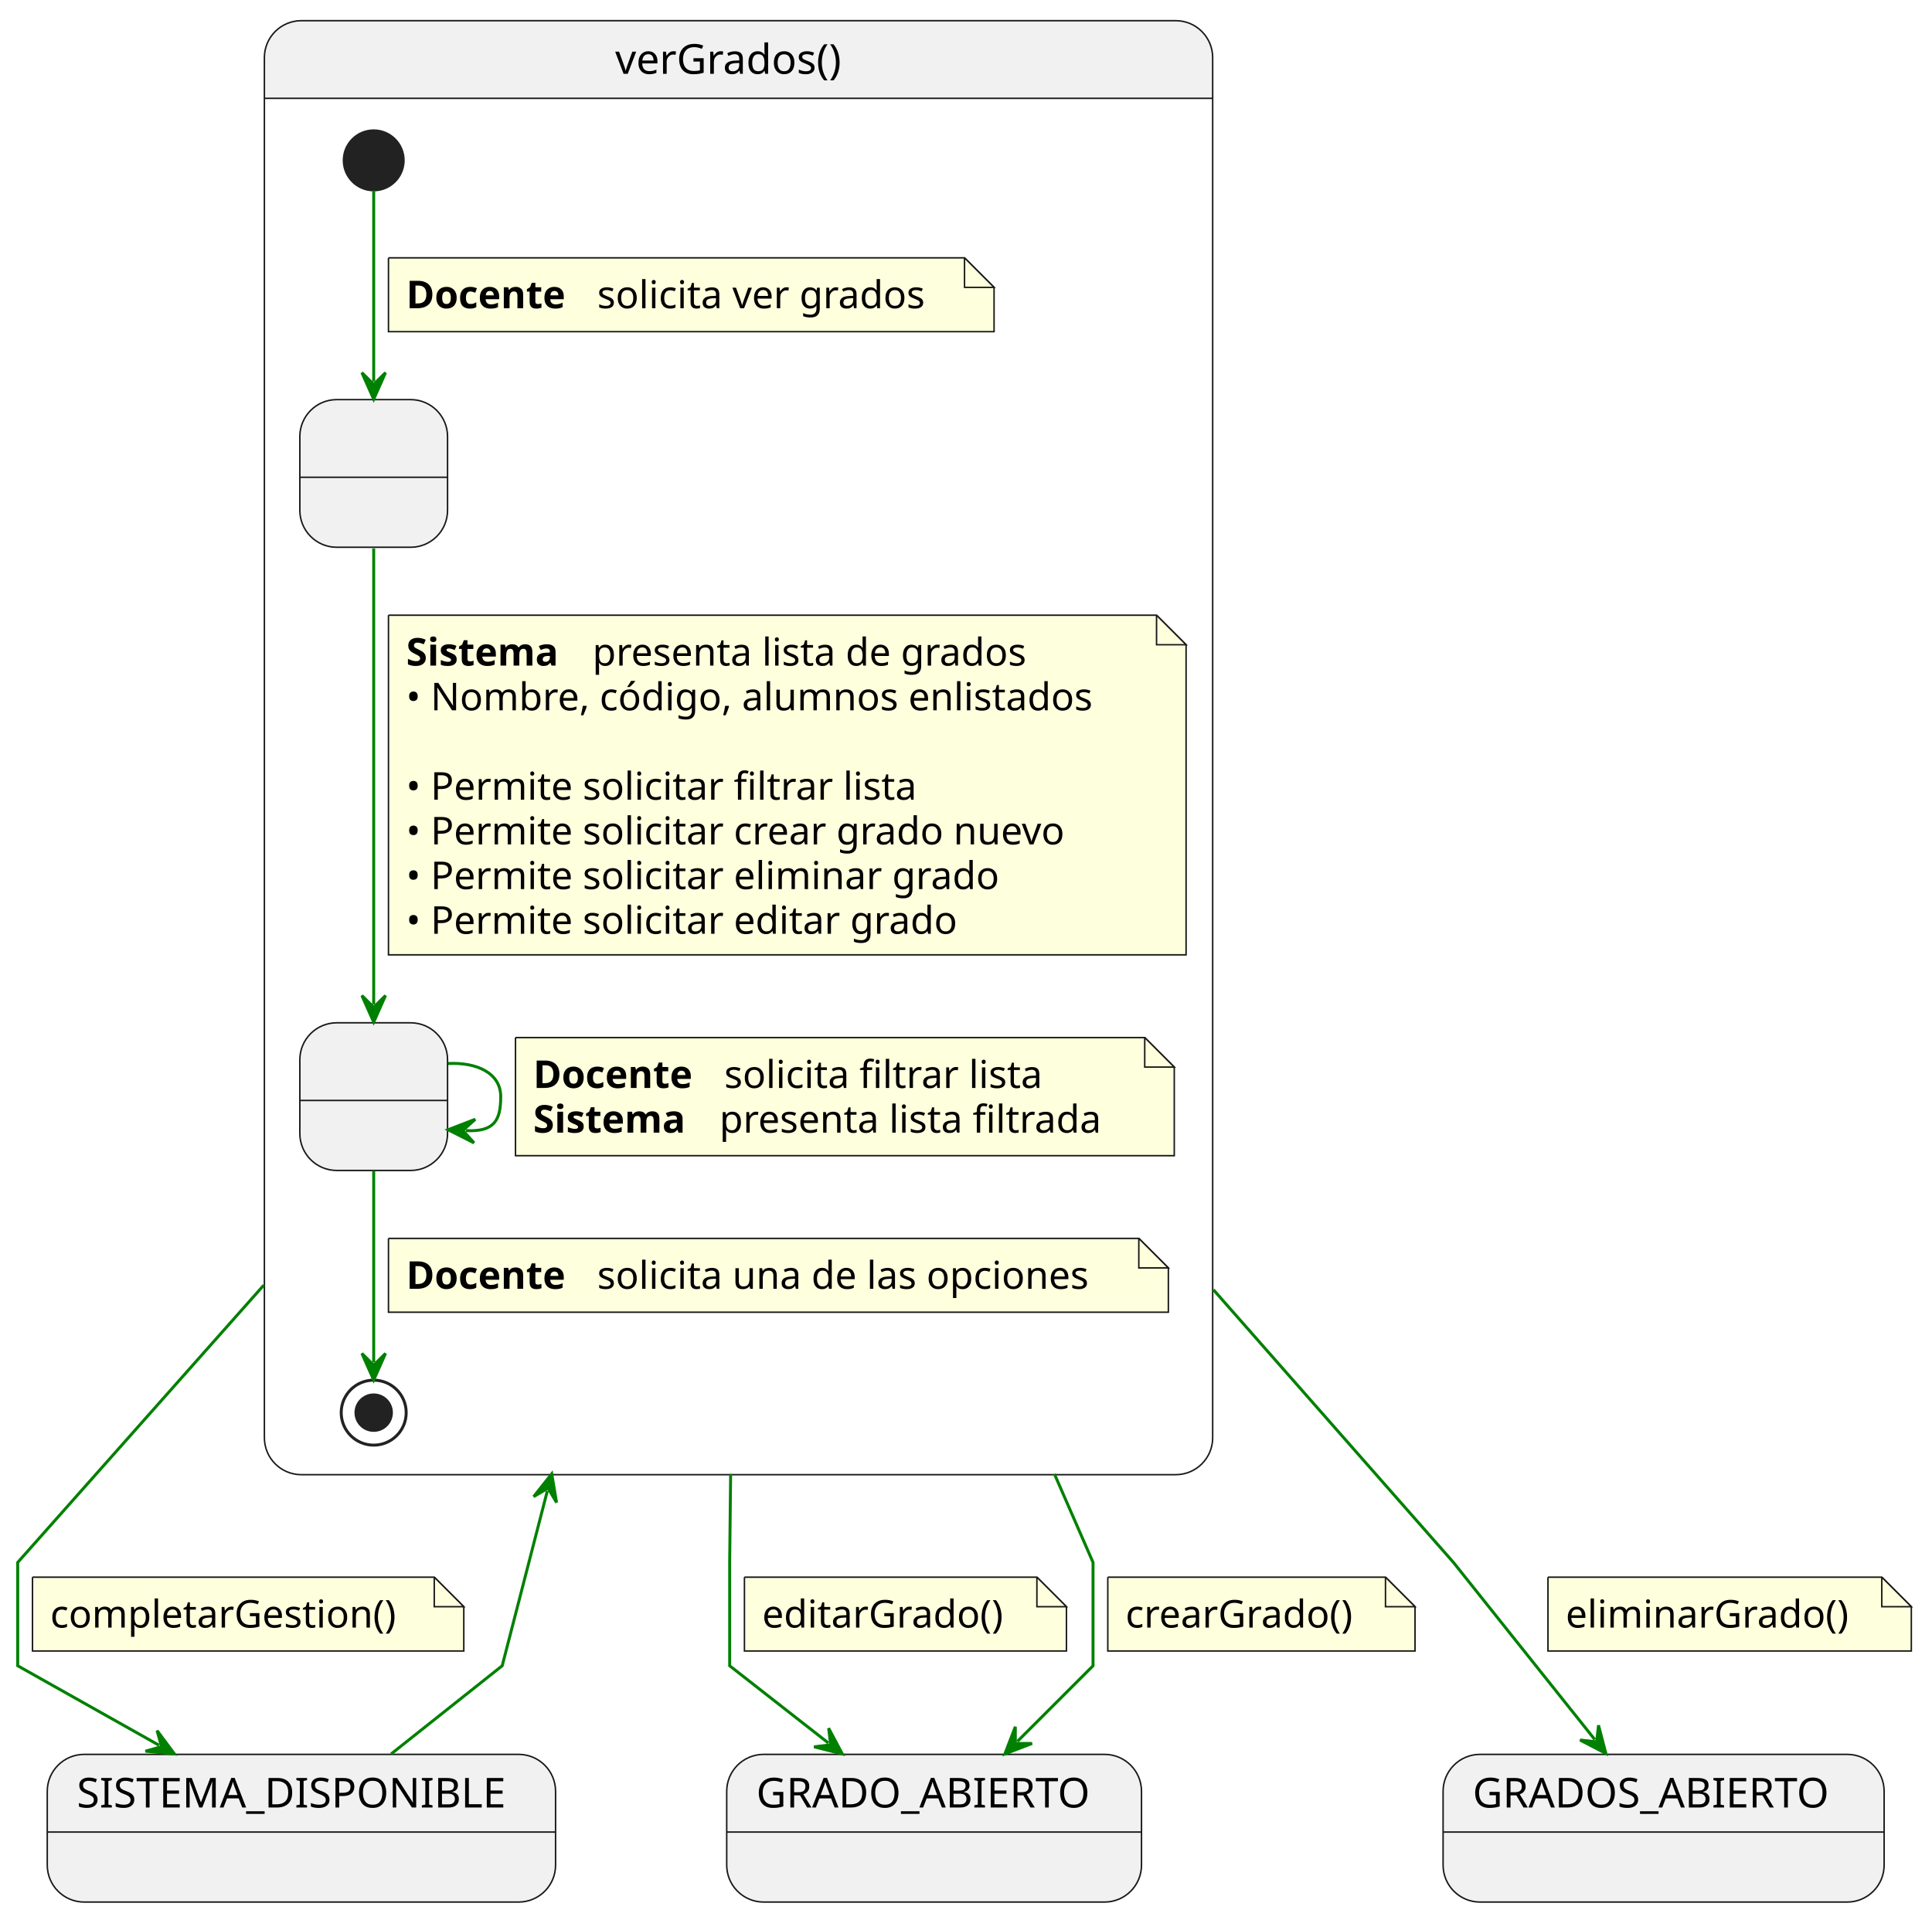
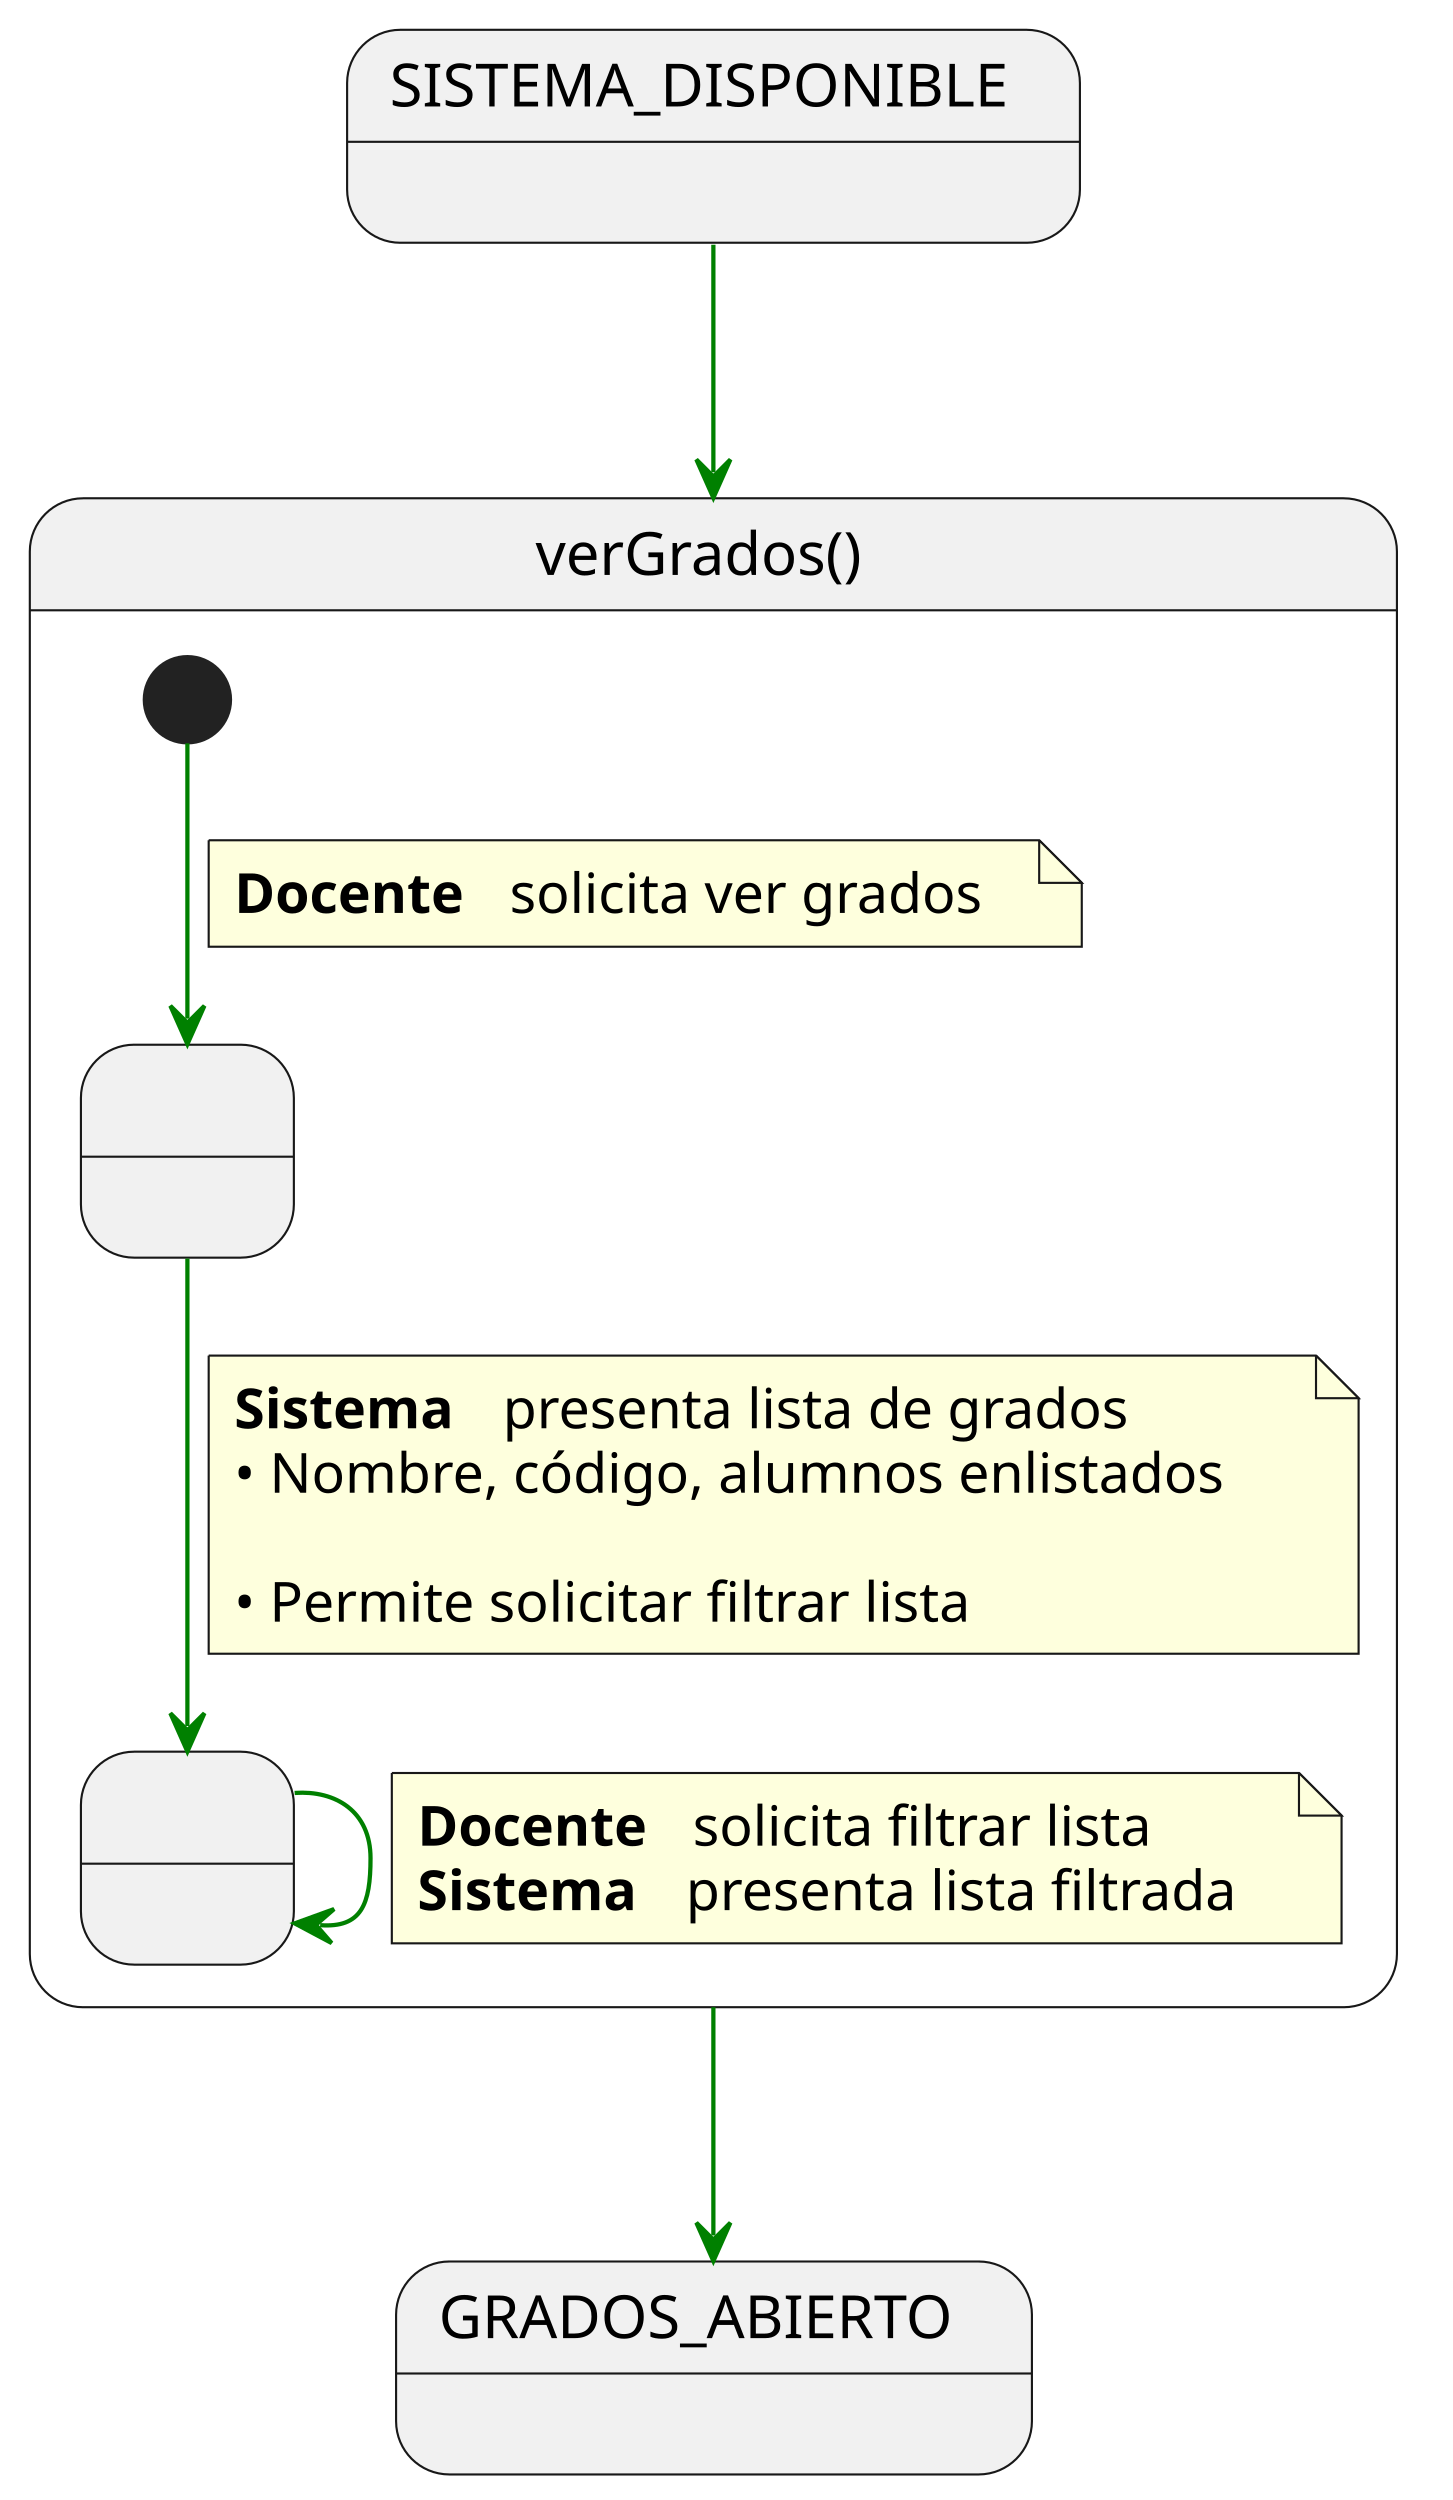
- <svg xmlns="http://www.w3.org/2000/svg" contentStyleType="text/css" data-diagram-type="STATE" height="650px" preserveAspectRatio="none" style="width:654px;height:650px;background:#FFFFFF;" version="1.1" viewBox="0 0 654 650" width="654px" zoomAndPan="magnify">
+ <svg xmlns="http://www.w3.org/2000/svg" contentStyleType="text/css" data-diagram-type="STATE" height="587px" preserveAspectRatio="none" style="width:341px;height:587px;background:#FFFFFF;" version="1.1" viewBox="0 0 341 587" width="341px" zoomAndPan="magnify">
  <defs />
  <g>
-     <path d="M102,7 L398,7 A12.5,12.5 0 0 1 410.5,19.5 L410.5,33.297 L89.5,33.297 L89.5,19.5 A12.5,12.5 0 0 1 102,7" fill="#F1F1F1" />
-     <rect fill="none" height="492.297" rx="12.5" ry="12.5" style="stroke:#181818;stroke-width:0.5;" width="321" x="89.5" y="7" />
-     <line style="stroke:#181818;stroke-width:0.5;" x1="89.5" x2="410.5" y1="33.297" y2="33.297" />
-     <text fill="#000000" font-family="sans-serif" font-size="14" lengthAdjust="spacing" textLength="83.508" x="208.246" y="24.995">verGrados()</text>
+     <path d="M19.5,117 L315.5,117 A12.5,12.5 0 0 1 328,129.5 L328,143.297 L7,143.297 L7,129.5 A12.5,12.5 0 0 1 19.5,117" fill="#F1F1F1" />
+     <rect fill="none" height="354.297" rx="12.5" ry="12.5" style="stroke:#181818;stroke-width:0.5;" width="321" x="7" y="117" />
+     <line style="stroke:#181818;stroke-width:0.5;" x1="7" x2="328" y1="143.297" y2="143.297" />
+     <text fill="#000000" font-family="sans-serif" font-size="14" lengthAdjust="spacing" textLength="83.508" x="125.746" y="134.995">verGrados()</text>
    <g id="verGrados.MostrandoGrados">
-       <rect fill="#F1F1F1" height="50" rx="12.5" ry="12.5" style="stroke:#181818;stroke-width:0.5;" width="50" x="101.5" y="135.297" />
-       <line style="stroke:#181818;stroke-width:0.5;" x1="101.5" x2="151.5" y1="161.594" y2="161.594" />
-       <text fill="#000000" font-family="sans-serif" font-size="14" lengthAdjust="spacing" textLength="4.45" x="124.275" y="153.292"> </text>
+       <rect fill="#F1F1F1" height="50" rx="12.5" ry="12.5" style="stroke:#181818;stroke-width:0.5;" width="50" x="19" y="245.297" />
+       <line style="stroke:#181818;stroke-width:0.5;" x1="19" x2="69" y1="271.594" y2="271.594" />
+       <text fill="#000000" font-family="sans-serif" font-size="14" lengthAdjust="spacing" textLength="4.45" x="41.775" y="263.292"> </text>
    </g>
    <g id="verGrados.FiltrandoGrados">
-       <rect fill="#F1F1F1" height="50" rx="12.5" ry="12.5" style="stroke:#181818;stroke-width:0.5;" width="50" x="101.5" y="346.297" />
-       <line style="stroke:#181818;stroke-width:0.5;" x1="101.5" x2="151.5" y1="372.594" y2="372.594" />
-       <text fill="#000000" font-family="sans-serif" font-size="14" lengthAdjust="spacing" textLength="4.45" x="124.275" y="364.292"> </text>
+       <rect fill="#F1F1F1" height="50" rx="12.5" ry="12.5" style="stroke:#181818;stroke-width:0.5;" width="50" x="19" y="411.297" />
+       <line style="stroke:#181818;stroke-width:0.5;" x1="19" x2="69" y1="437.594" y2="437.594" />
+       <text fill="#000000" font-family="sans-serif" font-size="14" lengthAdjust="spacing" textLength="4.45" x="41.775" y="429.292"> </text>
    </g>
-     <ellipse cx="126.5" cy="54.297" fill="#222222" rx="10" ry="10" style="stroke:#222222;stroke-width:1;" />
-     <ellipse cx="126.5" cy="478.297" fill="none" rx="11" ry="11" style="stroke:#222222;stroke-width:1;" />
-     <ellipse cx="126.5" cy="478.297" fill="#222222" rx="6" ry="6" style="stroke:#222222;stroke-width:1;" />
+     <ellipse cx="44" cy="164.297" fill="#222222" rx="10" ry="10" style="stroke:#222222;stroke-width:1;" />
    <g class="link" data-entity-1=".start.verGrados" data-entity-2="MostrandoGrados" data-source-line="8" data-uid="lnk3" id="link_.start.verGrados_MostrandoGrados">
-       <path d="M126.5,64.527 C126.5,80.237 126.5,106.657 126.5,129.167" fill="none" id="*start*verGrados-to-MostrandoGrados" style="stroke:#008000;stroke-width:1;" />
-       <polygon fill="#008000" points="126.5,135.167,130.5,126.167,126.5,130.167,122.5,126.167,126.5,135.167" style="stroke:#008000;stroke-width:1;" />
-       <path d="M131.5,87.297 L131.5,112.297 L336.5,112.297 L336.5,97.297 L326.5,87.297 L131.5,87.297" fill="#FEFFDD" style="stroke:#181818;stroke-width:0.5;" />
-       <path d="M326.5,87.297 L326.5,97.297 L336.5,97.297 L326.5,87.297" fill="#FEFFDD" style="stroke:#181818;stroke-width:0.5;" />
-       <text fill="#000000" font-family="sans-serif" font-size="13" font-weight="bold" lengthAdjust="spacing" textLength="60.531" x="137.5" y="104.364">Docente</text>
-       <text fill="#000000" font-family="sans-serif" font-size="13" lengthAdjust="spacing" textLength="119.615" x="202.164" y="104.364">solicita ver grados</text>
+       <path d="M44,174.527 C44,190.237 44,216.657 44,239.167" fill="none" id="*start*verGrados-to-MostrandoGrados" style="stroke:#008000;stroke-width:1;" />
+       <polygon fill="#008000" points="44,245.167,48,236.167,44,240.167,40,236.167,44,245.167" style="stroke:#008000;stroke-width:1;" />
+       <path d="M49,197.297 L49,222.297 L254,222.297 L254,207.297 L244,197.297 L49,197.297" fill="#FEFFDD" style="stroke:#181818;stroke-width:0.5;" />
+       <path d="M244,197.297 L244,207.297 L254,207.297 L244,197.297" fill="#FEFFDD" style="stroke:#181818;stroke-width:0.5;" />
+       <text fill="#000000" font-family="sans-serif" font-size="13" font-weight="bold" lengthAdjust="spacing" textLength="60.531" x="55" y="214.364">Docente</text>
+       <text fill="#000000" font-family="sans-serif" font-size="13" lengthAdjust="spacing" textLength="119.615" x="119.664" y="214.364">solicita ver grados</text>
    </g>
    <g class="link" data-entity-1="MostrandoGrados" data-entity-2="FiltrandoGrados" data-source-line="13" data-uid="lnk4" id="link_MostrandoGrados_FiltrandoGrados">
-       <path d="M126.5,185.677 C126.5,225.957 126.5,299.897 126.5,340.067" fill="none" id="MostrandoGrados-to-FiltrandoGrados" style="stroke:#008000;stroke-width:1;" />
-       <polygon fill="#008000" points="126.5,346.067,130.5,337.067,126.5,341.067,122.5,337.067,126.5,346.067" style="stroke:#008000;stroke-width:1;" />
-       <path d="M131.5,208.297 L131.5,323.297 L401.5,323.297 L401.5,218.297 L391.5,208.297 L131.5,208.297" fill="#FEFFDD" style="stroke:#181818;stroke-width:0.5;" />
-       <path d="M391.5,208.297 L391.5,218.297 L401.5,218.297 L391.5,208.297" fill="#FEFFDD" style="stroke:#181818;stroke-width:0.5;" />
-       <text fill="#000000" font-family="sans-serif" font-size="13" font-weight="bold" lengthAdjust="spacing" textLength="58.906" x="137.5" y="225.364">Sistema</text>
-       <text fill="#000000" font-family="sans-serif" font-size="13" lengthAdjust="spacing" textLength="157.917" x="200.539" y="225.364">presenta lista de grados</text>
-       <text fill="#000000" font-family="sans-serif" font-size="13" lengthAdjust="spacing" textLength="249.292" x="137.5" y="240.497">• Nombre, código, alumnos enlistados</text>
-       <text fill="#000000" font-family="sans-serif" font-size="13" lengthAdjust="spacing" textLength="4.132" x="137.5" y="255.629"> </text>
-       <text fill="#000000" font-family="sans-serif" font-size="13" lengthAdjust="spacing" textLength="188.481" x="137.5" y="270.762">• Permite solicitar filtrar lista</text>
-       <text fill="#000000" font-family="sans-serif" font-size="13" lengthAdjust="spacing" textLength="241.693" x="137.5" y="285.895">• Permite solicitar crear grado nuevo</text>
-       <text fill="#000000" font-family="sans-serif" font-size="13" lengthAdjust="spacing" textLength="216.684" x="137.5" y="301.028">• Permite solicitar eliminar grado</text>
-       <text fill="#000000" font-family="sans-serif" font-size="13" lengthAdjust="spacing" textLength="201.906" x="137.5" y="316.161">• Permite solicitar editar grado</text>
+       <path d="M44,295.497 C44,326.587 44,374.247 44,405.267" fill="none" id="MostrandoGrados-to-FiltrandoGrados" style="stroke:#008000;stroke-width:1;" />
+       <polygon fill="#008000" points="44,411.267,48,402.267,44,406.267,40,402.267,44,411.267" style="stroke:#008000;stroke-width:1;" />
+       <path d="M49,318.297 L49,388.297 L319,388.297 L319,328.297 L309,318.297 L49,318.297" fill="#FEFFDD" style="stroke:#181818;stroke-width:0.5;" />
+       <path d="M309,318.297 L309,328.297 L319,328.297 L309,318.297" fill="#FEFFDD" style="stroke:#181818;stroke-width:0.5;" />
+       <text fill="#000000" font-family="sans-serif" font-size="13" font-weight="bold" lengthAdjust="spacing" textLength="58.906" x="55" y="335.364">Sistema</text>
+       <text fill="#000000" font-family="sans-serif" font-size="13" lengthAdjust="spacing" textLength="157.917" x="118.039" y="335.364">presenta lista de grados</text>
+       <text fill="#000000" font-family="sans-serif" font-size="13" lengthAdjust="spacing" textLength="249.292" x="55" y="350.497">• Nombre, código, alumnos enlistados</text>
+       <text fill="#000000" font-family="sans-serif" font-size="13" lengthAdjust="spacing" textLength="4.132" x="55" y="365.629"> </text>
+       <text fill="#000000" font-family="sans-serif" font-size="13" lengthAdjust="spacing" textLength="188.481" x="55" y="380.762">• Permite solicitar filtrar lista</text>
    </g>
-     <g class="link" data-entity-1="FiltrandoGrados" data-entity-2="FiltrandoGrados" data-source-line="24" data-uid="lnk5" id="link_FiltrandoGrados_FiltrandoGrados">
-       <path d="M151.68,360.087 C161.41,359.597 169.5,363.327 169.5,371.297 C169.5,379.267 167.402,383.299 157.672,382.809" fill="none" id="FiltrandoGrados-to-FiltrandoGrados" style="stroke:#008000;stroke-width:1;" />
-       <polygon fill="#008000" points="151.68,382.507,160.467,386.954,156.674,382.758,160.87,378.965,151.68,382.507" style="stroke:#008000;stroke-width:1;" />
-       <path d="M174.5,351.297 L174.5,391.297 L397.5,391.297 L397.5,361.297 L387.5,351.297 L174.5,351.297" fill="#FEFFDD" style="stroke:#181818;stroke-width:0.5;" />
-       <path d="M387.5,351.297 L387.5,361.297 L397.5,361.297 L387.5,351.297" fill="#FEFFDD" style="stroke:#181818;stroke-width:0.5;" />
-       <text fill="#000000" font-family="sans-serif" font-size="13" font-weight="bold" lengthAdjust="spacing" textLength="60.531" x="180.5" y="368.364">Docente</text>
-       <text fill="#000000" font-family="sans-serif" font-size="13" lengthAdjust="spacing" textLength="116.651" x="245.164" y="368.364">solicita filtrar lista</text>
-       <text fill="#000000" font-family="sans-serif" font-size="13" font-weight="bold" lengthAdjust="spacing" textLength="58.906" x="180.5" y="383.497">Sistema</text>
-       <text fill="#000000" font-family="sans-serif" font-size="13" lengthAdjust="spacing" textLength="139.42" x="243.539" y="383.497">presenta lista filtrada</text>
-     </g>
-     <g class="link" data-entity-1="FiltrandoGrados" data-entity-2=".end.verGrados" data-source-line="30" data-uid="lnk7" id="link_FiltrandoGrados_.end.verGrados">
-       <path d="M126.5,396.387 C126.5,418.787 126.5,445.067 126.5,461.247" fill="none" id="FiltrandoGrados-to-*end*verGrados" style="stroke:#008000;stroke-width:1;" />
-       <polygon fill="#008000" points="126.5,467.247,130.5,458.247,126.5,462.247,122.5,458.247,126.5,467.247" style="stroke:#008000;stroke-width:1;" />
-       <path d="M131.5,419.297 L131.5,444.297 L395.5,444.297 L395.5,429.297 L385.5,419.297 L131.5,419.297" fill="#FEFFDD" style="stroke:#181818;stroke-width:0.5;" />
-       <path d="M385.5,419.297 L385.5,429.297 L395.5,429.297 L385.5,419.297" fill="#FEFFDD" style="stroke:#181818;stroke-width:0.5;" />
-       <text fill="#000000" font-family="sans-serif" font-size="13" font-weight="bold" lengthAdjust="spacing" textLength="60.531" x="137.5" y="436.364">Docente</text>
-       <text fill="#000000" font-family="sans-serif" font-size="13" lengthAdjust="spacing" textLength="179.277" x="202.164" y="436.364">solicita una de las opciones</text>
+     <g class="link" data-entity-1="FiltrandoGrados" data-entity-2="FiltrandoGrados" data-source-line="21" data-uid="lnk5" id="link_FiltrandoGrados_FiltrandoGrados">
+       <path d="M69.18,420.987 C78.91,420.297 87,425.407 87,436.297 C87,447.187 84.895,452.721 75.165,452.031" fill="none" id="FiltrandoGrados-to-FiltrandoGrados" style="stroke:#008000;stroke-width:1;" />
+       <polygon fill="#008000" points="69.18,451.607,77.874,456.233,74.168,451.961,78.44,448.253,69.18,451.607" style="stroke:#008000;stroke-width:1;" />
+       <path d="M92,416.297 L92,456.297 L315,456.297 L315,426.297 L305,416.297 L92,416.297" fill="#FEFFDD" style="stroke:#181818;stroke-width:0.5;" />
+       <path d="M305,416.297 L305,426.297 L315,426.297 L305,416.297" fill="#FEFFDD" style="stroke:#181818;stroke-width:0.5;" />
+       <text fill="#000000" font-family="sans-serif" font-size="13" font-weight="bold" lengthAdjust="spacing" textLength="60.531" x="98" y="433.364">Docente</text>
+       <text fill="#000000" font-family="sans-serif" font-size="13" lengthAdjust="spacing" textLength="116.651" x="162.664" y="433.364">solicita filtrar lista</text>
+       <text fill="#000000" font-family="sans-serif" font-size="13" font-weight="bold" lengthAdjust="spacing" textLength="58.906" x="98" y="448.497">Sistema</text>
+       <text fill="#000000" font-family="sans-serif" font-size="13" lengthAdjust="spacing" textLength="139.42" x="161.039" y="448.497">presenta lista filtrada</text>
    </g>
    <g id="SISTEMA_DISPONIBLE">
-       <rect fill="#F1F1F1" height="50" rx="12.5" ry="12.5" style="stroke:#181818;stroke-width:0.5;" width="172.065" x="16" y="594" />
-       <line style="stroke:#181818;stroke-width:0.5;" x1="16" x2="188.065" y1="620.297" y2="620.297" />
-       <text fill="#000000" font-family="sans-serif" font-size="14" lengthAdjust="spacing" textLength="152.065" x="26" y="611.995">SISTEMA_DISPONIBLE</text>
-     </g>
-     <g id="GRADO_ABIERTO">
-       <rect fill="#F1F1F1" height="50" rx="12.5" ry="12.5" style="stroke:#181818;stroke-width:0.5;" width="140.408" x="246" y="594" />
-       <line style="stroke:#181818;stroke-width:0.5;" x1="246" x2="386.408" y1="620.297" y2="620.297" />
-       <text fill="#000000" font-family="sans-serif" font-size="14" lengthAdjust="spacing" textLength="120.408" x="256" y="611.995">GRADO_ABIERTO</text>
+       <rect fill="#F1F1F1" height="50" rx="12.5" ry="12.5" style="stroke:#181818;stroke-width:0.5;" width="172.065" x="81.5" y="7" />
+       <line style="stroke:#181818;stroke-width:0.5;" x1="81.5" x2="253.565" y1="33.297" y2="33.297" />
+       <text fill="#000000" font-family="sans-serif" font-size="14" lengthAdjust="spacing" textLength="152.065" x="91.5" y="24.995">SISTEMA_DISPONIBLE</text>
    </g>
    <g id="GRADOS_ABIERTO">
-       <rect fill="#F1F1F1" height="50" rx="12.5" ry="12.5" style="stroke:#181818;stroke-width:0.5;" width="149.295" x="488.5" y="594" />
-       <line style="stroke:#181818;stroke-width:0.5;" x1="488.5" x2="637.795" y1="620.297" y2="620.297" />
-       <text fill="#000000" font-family="sans-serif" font-size="14" lengthAdjust="spacing" textLength="129.295" x="498.5" y="611.995">GRADOS_ABIERTO</text>
+       <rect fill="#F1F1F1" height="50" rx="12.5" ry="12.5" style="stroke:#181818;stroke-width:0.5;" width="149.295" x="93" y="531" />
+       <line style="stroke:#181818;stroke-width:0.5;" x1="93" x2="242.295" y1="557.297" y2="557.297" />
+       <text fill="#000000" font-family="sans-serif" font-size="14" lengthAdjust="spacing" textLength="129.295" x="103" y="548.995">GRADOS_ABIERTO</text>
    </g>
-     <g class="link" data-entity-1="SISTEMA_DISPONIBLE" data-entity-2="verGrados" data-source-line="36" data-uid="lnk9" id="link_SISTEMA_DISPONIBLE_verGrados">
-       <path d="M132.42,593.84 C150.53,579.47 170,564 170,564 C170,564 175.461,542.85 185.271,504.82" fill="none" id="SISTEMA_DISPONIBLE-to-verGrados" style="stroke:#008000;stroke-width:1;" />
-       <polygon fill="#008000" points="186.77,499.01,180.649,506.726,185.521,503.851,188.395,508.724,186.77,499.01" style="stroke:#008000;stroke-width:1;" />
+     <g class="link" data-entity-1="SISTEMA_DISPONIBLE" data-entity-2="verGrados" data-source-line="29" data-uid="lnk7" id="link_SISTEMA_DISPONIBLE_verGrados">
+       <path d="M167.5,57.46 C167.5,72.63 167.5,87.63 167.5,110.89" fill="none" id="SISTEMA_DISPONIBLE-to-verGrados" style="stroke:#008000;stroke-width:1;" />
+       <polygon fill="#008000" points="167.5,116.89,171.5,107.89,167.5,111.89,163.5,107.89,167.5,116.89" style="stroke:#008000;stroke-width:1;" />
    </g>
-     <g class="link" data-entity-1="verGrados" data-entity-2="SISTEMA_DISPONIBLE" data-source-line="53" data-uid="lnk15" id="link_verGrados_SISTEMA_DISPONIBLE">
-       <path d="M89.29,435.13 C43.6,486.62 6,529 6,529 C6,529 6,564 6,564 C6,564 28.26,576.53 53.82,590.9" fill="none" id="verGrados-to-SISTEMA_DISPONIBLE" style="stroke:#008000;stroke-width:1;" />
-       <polygon fill="#008000" points="59.05,593.84,53.165,585.943,54.692,591.39,49.245,592.916,59.05,593.84" style="stroke:#008000;stroke-width:1;" />
-       <path d="M11,534 L11,559 L157,559 L157,544 L147,534 L11,534" fill="#FEFFDD" style="stroke:#181818;stroke-width:0.5;" />
-       <path d="M147,534 L147,544 L157,544 L147,534" fill="#FEFFDD" style="stroke:#181818;stroke-width:0.5;" />
-       <text fill="#000000" font-family="sans-serif" font-size="13" lengthAdjust="spacing" textLength="125.925" x="17" y="551.067">completarGestion()</text>
-     </g>
-     <g class="link" data-entity-1="verGrados" data-entity-2="GRADO_ABIERTO" data-source-line="38" data-uid="lnk11" id="link_verGrados_GRADO_ABIERTO">
-       <path d="M247.33,499.05 C247.13,517.43 247,529 247,529 C247,529 247,564 247,564 C247,564 262.034,575.773 280.404,590.143" fill="none" id="verGrados-to-GRADO_ABIERTO" style="stroke:#008000;stroke-width:1;" />
-       <polygon fill="#008000" points="285.13,593.84,280.506,585.144,281.192,590.759,275.577,591.445,285.13,593.84" style="stroke:#008000;stroke-width:1;" />
-       <path d="M252,534 L252,559 L361,559 L361,544 L351,534 L252,534" fill="#FEFFDD" style="stroke:#181818;stroke-width:0.5;" />
-       <path d="M351,534 L351,544 L361,544 L351,534" fill="#FEFFDD" style="stroke:#181818;stroke-width:0.5;" />
-       <text fill="#000000" font-family="sans-serif" font-size="13" lengthAdjust="spacing" textLength="88.004" x="258" y="551.067">editarGrado()</text>
-     </g>
-     <g class="link" data-entity-1="verGrados" data-entity-2="GRADO_ABIERTO" data-source-line="43" data-uid="lnk12" id="link_verGrados_GRADO_ABIERTO">
-       <path d="M356.93,499.05 C364.95,517.43 370,529 370,529 C370,529 370,564 370,564 C370,564 358.773,575.227 344.403,589.597" fill="none" id="verGrados-to-GRADO_ABIERTO-1" style="stroke:#008000;stroke-width:1;" />
-       <polygon fill="#008000" points="340.16,593.84,349.352,590.304,343.695,590.304,343.695,584.648,340.16,593.84" style="stroke:#008000;stroke-width:1;" />
-       <path d="M375,534 L375,559 L479,559 L479,544 L469,534 L375,534" fill="#FEFFDD" style="stroke:#181818;stroke-width:0.5;" />
-       <path d="M469,534 L469,544 L479,544 L469,534" fill="#FEFFDD" style="stroke:#181818;stroke-width:0.5;" />
-       <text fill="#000000" font-family="sans-serif" font-size="13" lengthAdjust="spacing" textLength="83.535" x="381" y="551.067">crearGrado()</text>
-     </g>
-     <g class="link" data-entity-1="verGrados" data-entity-2="GRADOS_ABIERTO" data-source-line="48" data-uid="lnk14" id="link_verGrados_GRADOS_ABIERTO">
-       <path d="M410.74,436.66 C455.44,487.46 492,529 492,529 C492,529 518.838,562.64 539.858,588.99" fill="none" id="verGrados-to-GRADOS_ABIERTO" style="stroke:#008000;stroke-width:1;" />
-       <polygon fill="#008000" points="543.6,593.68,541.115,584.15,540.482,589.771,534.861,589.139,543.6,593.68" style="stroke:#008000;stroke-width:1;" />
-       <path d="M524,534 L524,559 L647,559 L647,544 L637,534 L524,534" fill="#FEFFDD" style="stroke:#181818;stroke-width:0.5;" />
-       <path d="M637,534 L637,544 L647,544 L637,534" fill="#FEFFDD" style="stroke:#181818;stroke-width:0.5;" />
-       <text fill="#000000" font-family="sans-serif" font-size="13" lengthAdjust="spacing" textLength="102.781" x="530" y="551.067">eliminarGrado()</text>
+     <g class="link" data-entity-1="verGrados" data-entity-2="GRADOS_ABIERTO" data-source-line="31" data-uid="lnk9" id="link_verGrados_GRADOS_ABIERTO">
+       <path d="M167.5,471.3 C167.5,494.67 167.5,509.74 167.5,524.89" fill="none" id="verGrados-to-GRADOS_ABIERTO" style="stroke:#008000;stroke-width:1;" />
+       <polygon fill="#008000" points="167.5,530.89,171.5,521.89,167.5,525.89,163.5,521.89,167.5,530.89" style="stroke:#008000;stroke-width:1;" />
    </g>
  </g>
</svg>
